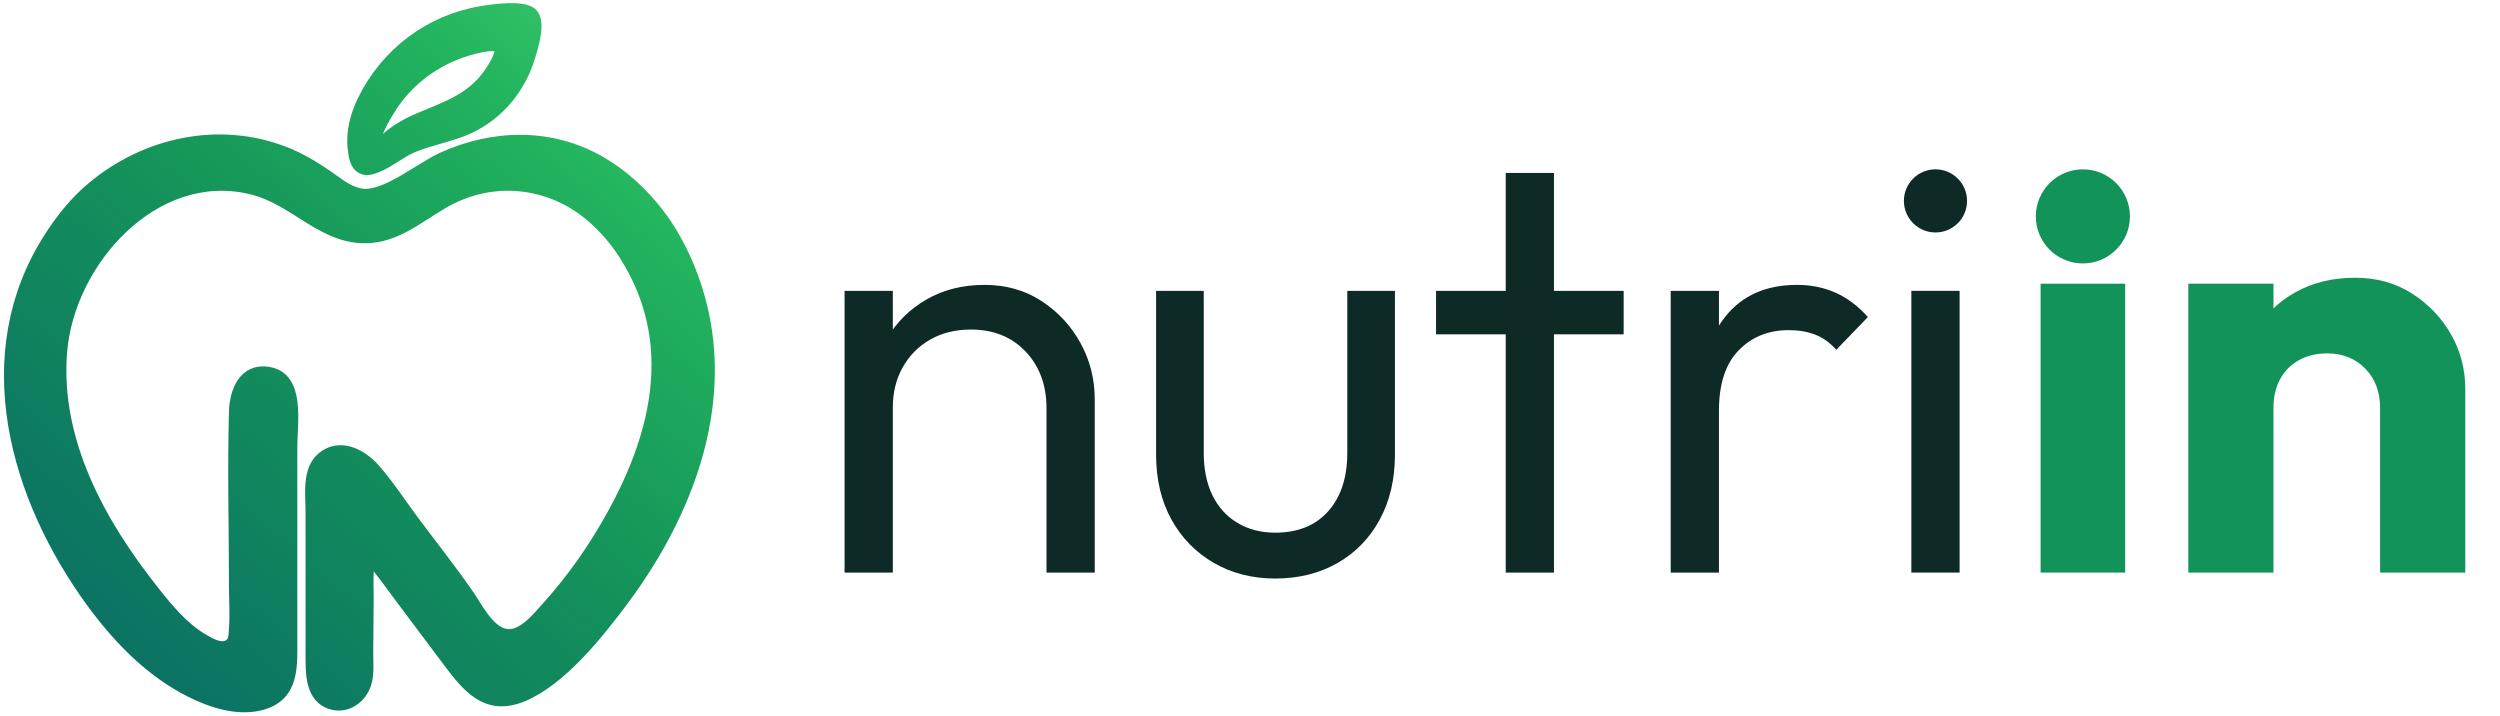
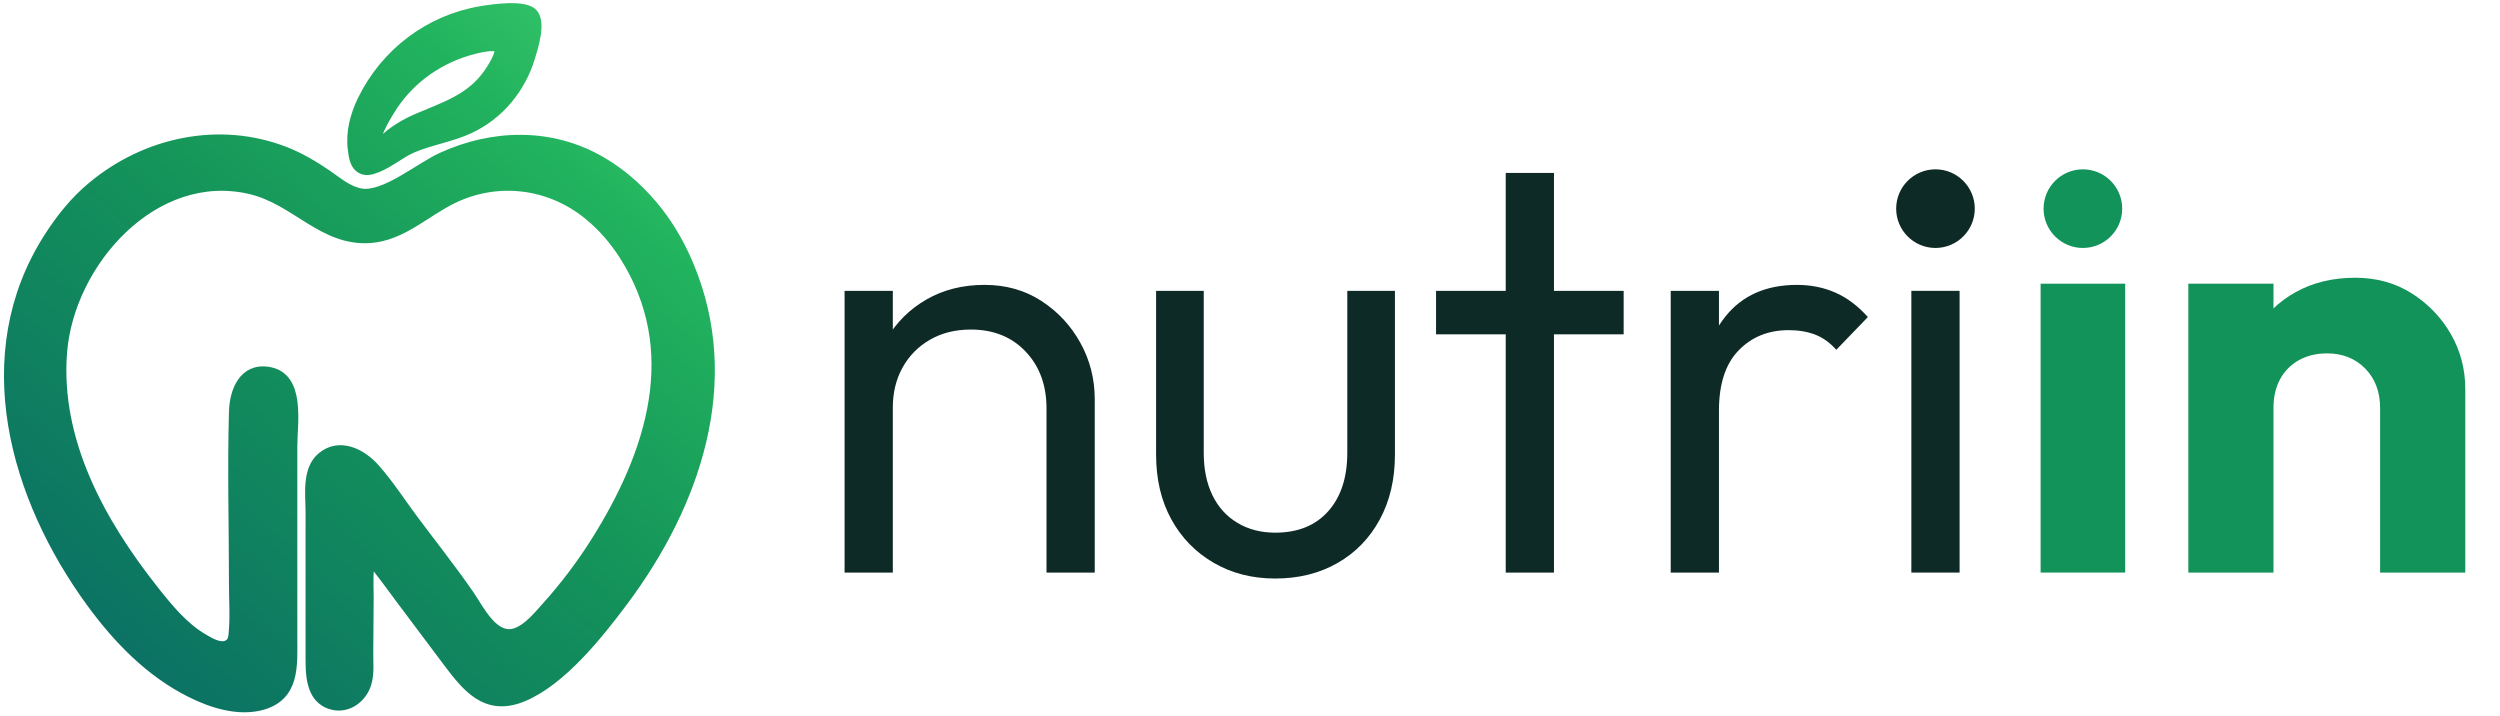
<svg xmlns="http://www.w3.org/2000/svg" viewBox="0 0 3493 1000" role="img" aria-label="Nutriin">
  <defs>
    <linearGradient id="hs" gradientUnits="userSpaceOnUse" x1="260" y1="1040" x2="1000" y2="190">
      <stop offset="0" stop-color="#0A6B66" />
      <stop offset=".5" stop-color="#14935A" />
      <stop offset=".8" stop-color="#22B35E" />
      <stop offset="1" stop-color="#3CCB6E" />
    </linearGradient>
  </defs>
  <g transform="translate(-208.29,-203.68) scale(1.15075)">
    <g fill="url(#hs)" fill-rule="evenodd" stroke="url(#hs)" stroke-width="12" stroke-linejoin="round">
      <path d="M293.2,403.4 C272.2,420.7 254.8,442.5 240.2,465.3 C148.8,608.1 198.7,781.4 292.1,909.0 C324.4,953.1 363.2,993.1 412.5,1017.8 C438.0,1030.6 470.4,1041.0 499.0,1033.1 C539.4,1021.9 536.0,984.6 536.0,951.1 C536.0,873.8 536.0,796.4 536.0,719.1 C536.0,690.6 546.1,635.2 507.5,628.5 C476.7,623.1 465.7,652.1 465.0,676.8 C463.0,746.6 465.0,816.9 465.0,886.8 C465.0,904.6 466.3,923.0 465.0,940.8 C464.3,948.7 465.0,957.2 456.3,960.6 C447.0,964.2 434.9,956.7 427.3,952.2 C403.5,938.2 384.7,915.1 367.8,893.7 C302.9,811.7 247.8,712.3 256.5,604.2 C265.3,495.3 367.8,379.4 484.9,406.7 C540.2,419.7 573.1,470.1 630.2,466.1 C669.4,463.4 698.0,433.7 731.9,417.6 C786.5,391.6 849.6,400.0 896.2,438.5 C912.7,452.1 926.8,468.4 938.3,486.3 C1012.7,602.3 971.8,727.6 904.3,834.8 C886.6,862.9 866.3,889.7 844.0,914.4 C834.2,925.2 822.3,940.0 808.1,945.2 C780.8,955.3 763.2,917.3 750.7,899.2 C729.1,868.0 705.4,838.1 682.7,807.7 C667.3,787.0 652.9,764.6 635.8,745.4 C620.0,727.7 593.5,714.1 572.0,731.8 C553.2,747.3 558.0,777.7 558.0,799.2 C558.0,856.6 558.0,913.9 558.0,971.2 C558.0,993.6 556.9,1025.4 584.3,1032.7 C603.2,1037.7 620.7,1024.4 626.0,1006.7 C629.6,994.9 628.1,981.2 628.2,969.0 C628.4,947.0 628.5,925.0 628.7,903.0 C628.7,891.8 628.1,880.3 628.9,869.1 C629.1,867.1 628.0,858.1 631.4,858.1 C634.7,858.2 639.2,866.8 641.0,869.0 C650.1,880.5 658.6,892.5 667.4,904.2 C685.8,928.7 704.2,953.2 722.6,977.8 C747.0,1010.3 770.5,1041.9 816.2,1022.8 C863.3,1003.1 908.0,946.6 937.9,906.6 C1025.4,789.4 1076.9,640.8 1017.2,498.9 C1007.6,476.1 995.6,454.6 980.5,435.0 C961.4,410.4 937.8,388.6 910.8,373.0 C850.2,337.9 779.7,339.6 717.2,368.2 C690.0,380.7 647.6,416.8 619.1,411.8 C603.2,409.0 590.6,397.7 577.7,388.9 C562.0,378.2 544.8,368.0 527.0,361.1 C447.0,330.0 358.0,349.5 293.2,403.4Z M828.1,193.5 C818.1,182.2 778.9,188.1 765.2,190.4 C702.3,200.9 649.0,241.3 621.0,298.7 C612.1,317.2 606.6,337.8 609.3,358.4 C610.2,365.3 611.3,375.0 616.9,379.9 C623.8,385.9 631.6,383.4 639.3,380.3 C654.5,374.2 667.4,362.5 682.8,356.1 C704.8,346.9 729.2,343.3 750.9,333.2 C787.1,316.4 813.4,284.2 824.8,246.3 C828.6,233.5 838.0,204.8 828.1,193.5Z M786.7,235.6 C790.6,241.8 777.4,261.6 773.6,266.9 C751.9,297.5 720.1,306.9 687.3,321.0 C675.5,326.1 664.9,332.1 654.7,340.0 C652.4,341.8 639.0,354.6 636.9,352.1 C635.3,350.2 638.1,344.1 638.7,342.2 C642.0,331.4 648.0,321.5 653.7,311.9 C674.9,276.6 708.4,251.3 747.6,239.1 C754.0,237.1 782.5,229.0 786.7,235.6Z" />
    </g>
  </g>
  <g transform="translate(1123.452,800) scale(0.8322148)">
    <g fill="#0E2A27">
      <path d="M407 0L407 -276Q407 -334 372 -371Q337 -408 280 -408Q241 -408 211.5 -391Q182 -374 165.5 -344.5Q149 -315 149 -277L114 -296Q114 -350 138.5 -392Q163 -434 205.5 -458.5Q248 -483 303 -483Q357 -483 398.5 -456Q440 -429 464 -385.5Q488 -342 488 -291L488 0ZM68 0L68 -473L149 -473L149 0ZM791 10Q733 10 687.5 -16.5Q642 -43 616.5 -89.5Q591 -136 591 -198L591 -473L671 -473L671 -201Q671 -160 685.5 -130Q700 -100 727.5 -83.5Q755 -67 791 -67Q848 -67 880 -103Q912 -139 912 -201L912 -473L992 -473L992 -198Q992 -136 966.5 -89Q941 -42 895.5 -16Q850 10 791 10ZM1178 0L1178 -671L1259 -671L1259 0ZM1061 -400L1061 -473L1376 -473L1376 -400ZM1455 0L1455 -473L1536 -473L1536 0ZM1536 -272L1504 -286Q1504 -376 1546.5 -429.5Q1589 -483 1667 -483Q1702 -483 1731.5 -470Q1761 -457 1786 -429L1733 -374Q1717 -392 1697.5 -399.5Q1678 -407 1653 -407Q1602 -407 1569 -373Q1536 -339 1536 -272Z" />
      <g transform="translate(1791,0)">
        <path d="M68 0L68 -473L149 -473L149 0Z" />
      </g>
-       <circle cx="1899.5" cy="-624" r="53" />
+       <circle cx="1899.5" cy="-611" r="66" />
    </g>
    <g fill="#12935A">
      <g transform="translate(2020,0)">
        <path d="M56 0L56 -485L198 -485L198 0Z" />
      </g>
      <g transform="translate(2268,0)">
        <path d="M378 0L378 -276Q378 -317 353 -342.5Q328 -368 289 -368Q262 -368 241.5 -356.5Q221 -345 210 -324.5Q199 -304 199 -277L143 -304Q143 -361 168 -404Q193 -447 236.5 -471Q280 -495 336 -495Q390 -495 431.5 -468.5Q473 -442 497 -400Q521 -358 521 -308L521 0ZM56 0L56 -485L199 -485L199 0Z" />
      </g>
-       <circle cx="2147.0" cy="-598" r="79" />
+       <circle cx="2147.0" cy="-611" r="66" />
    </g>
  </g>
</svg>
